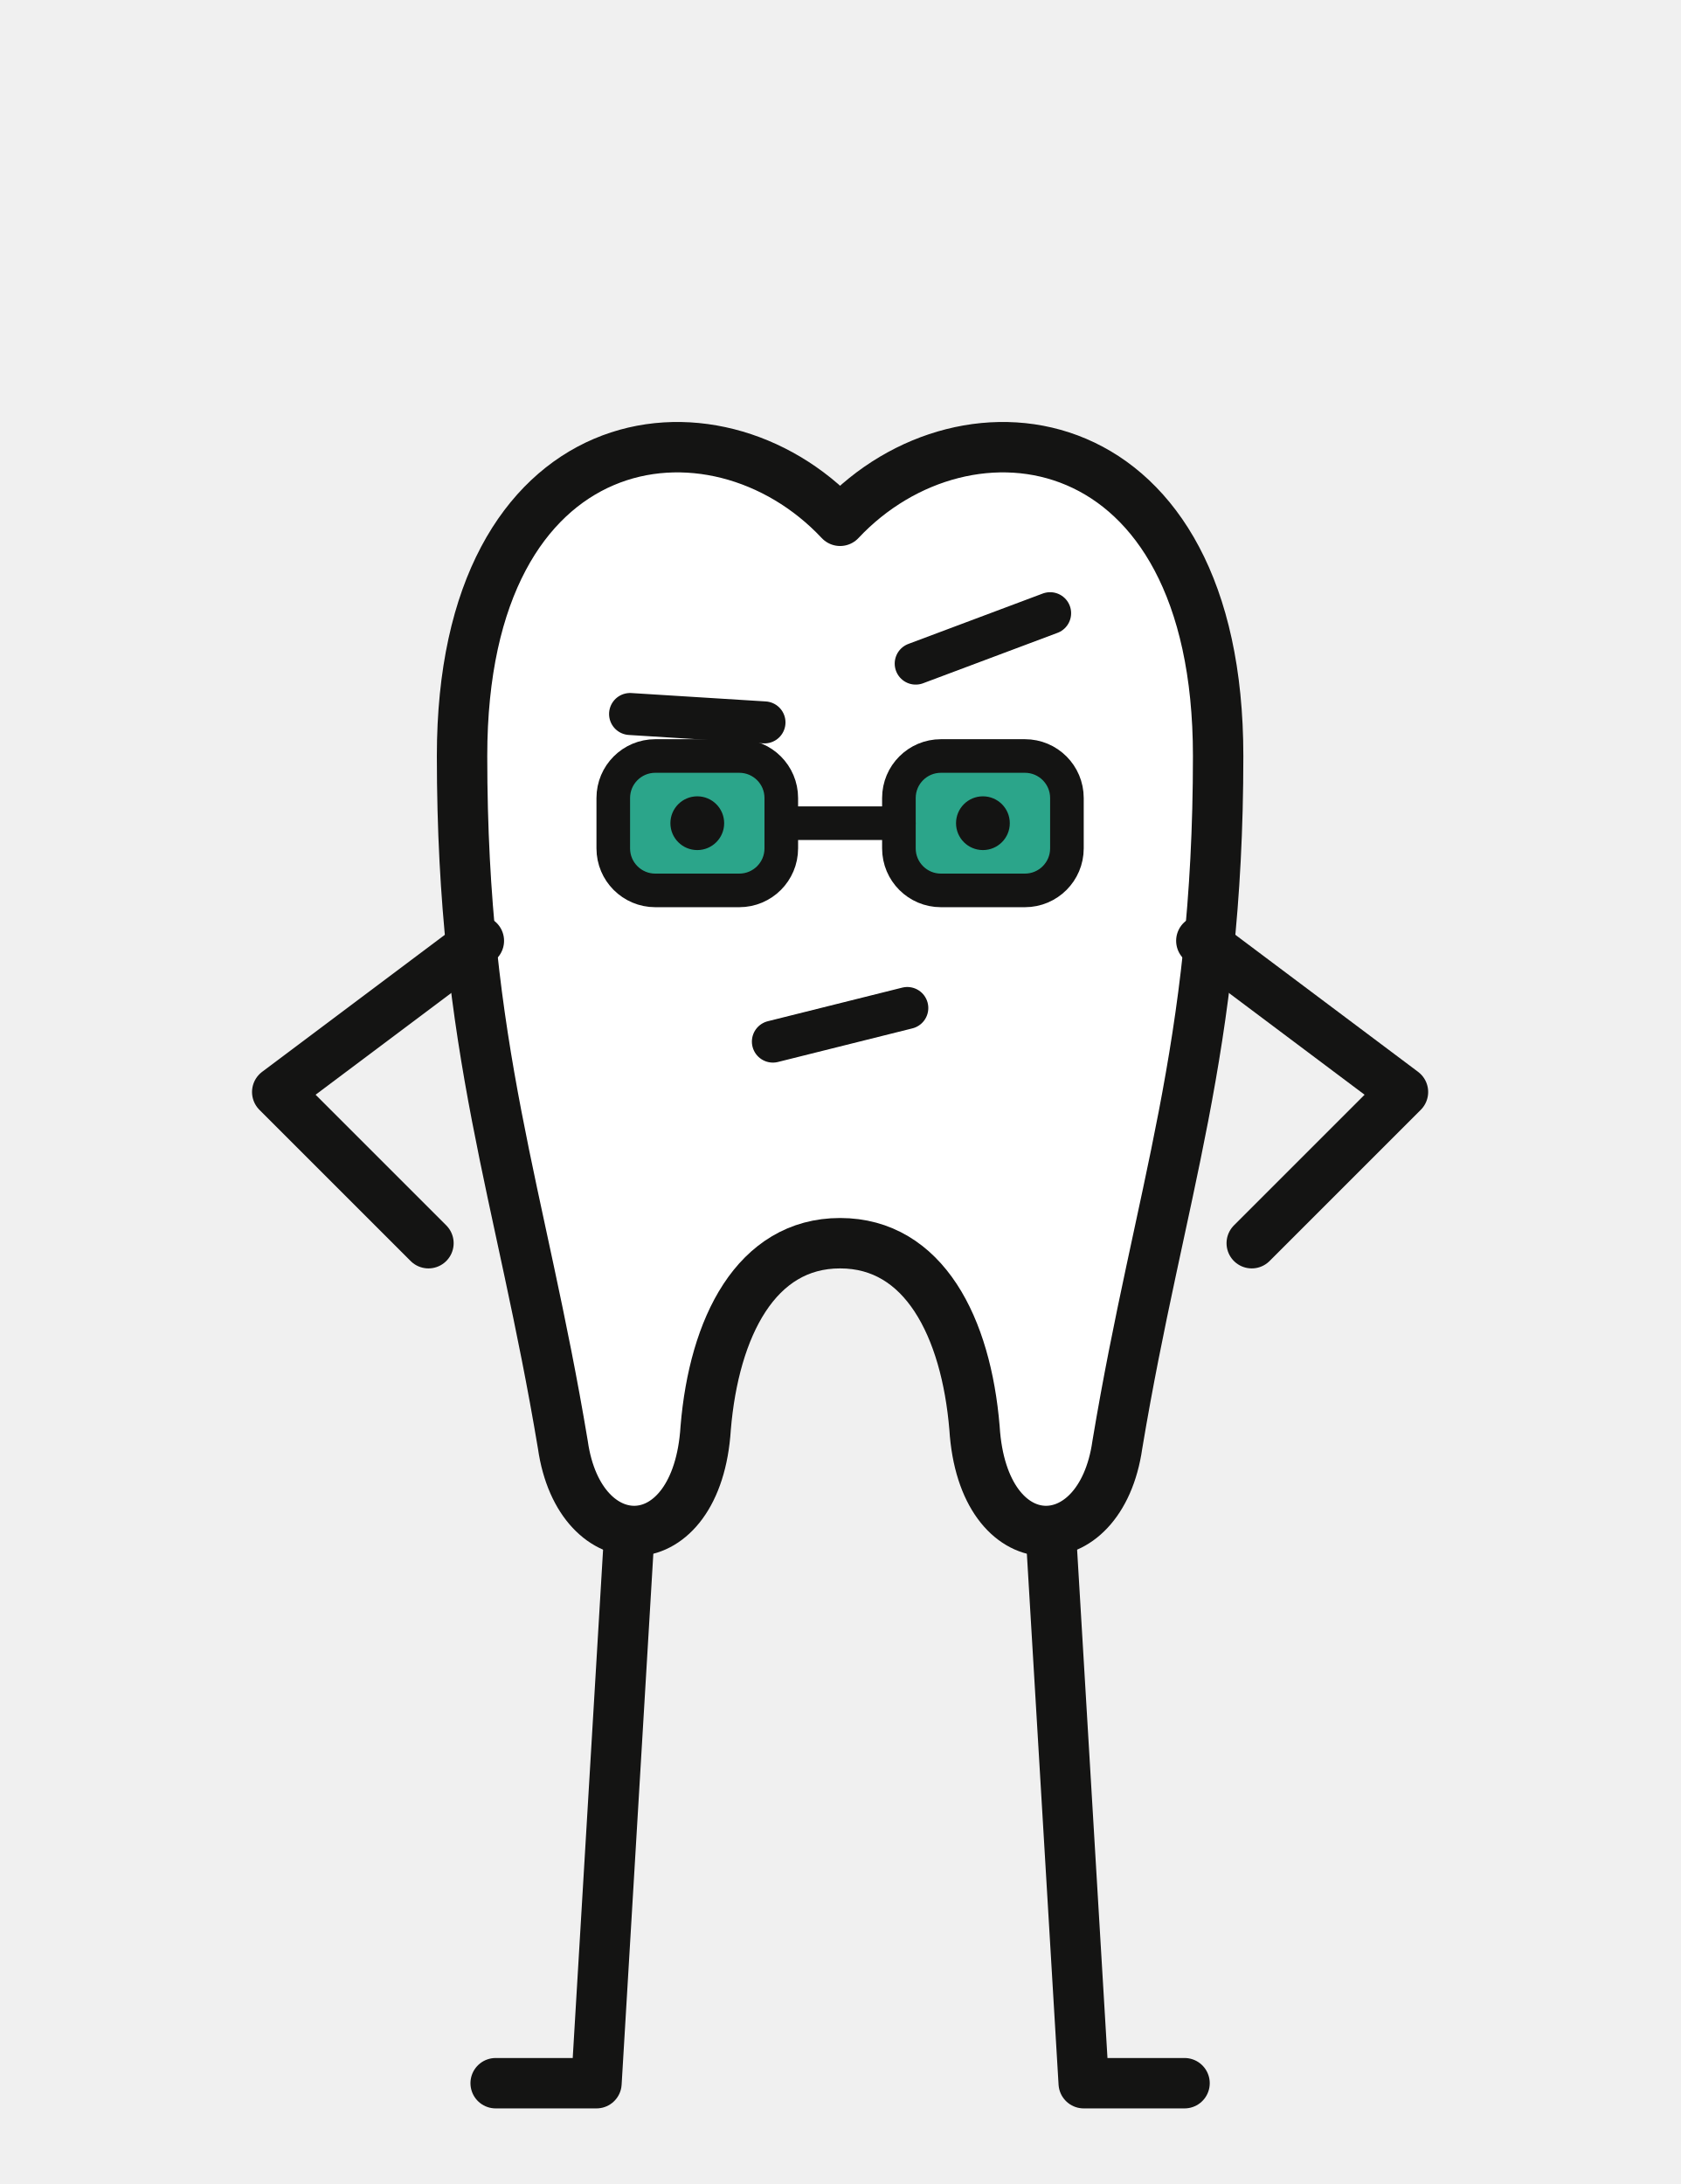
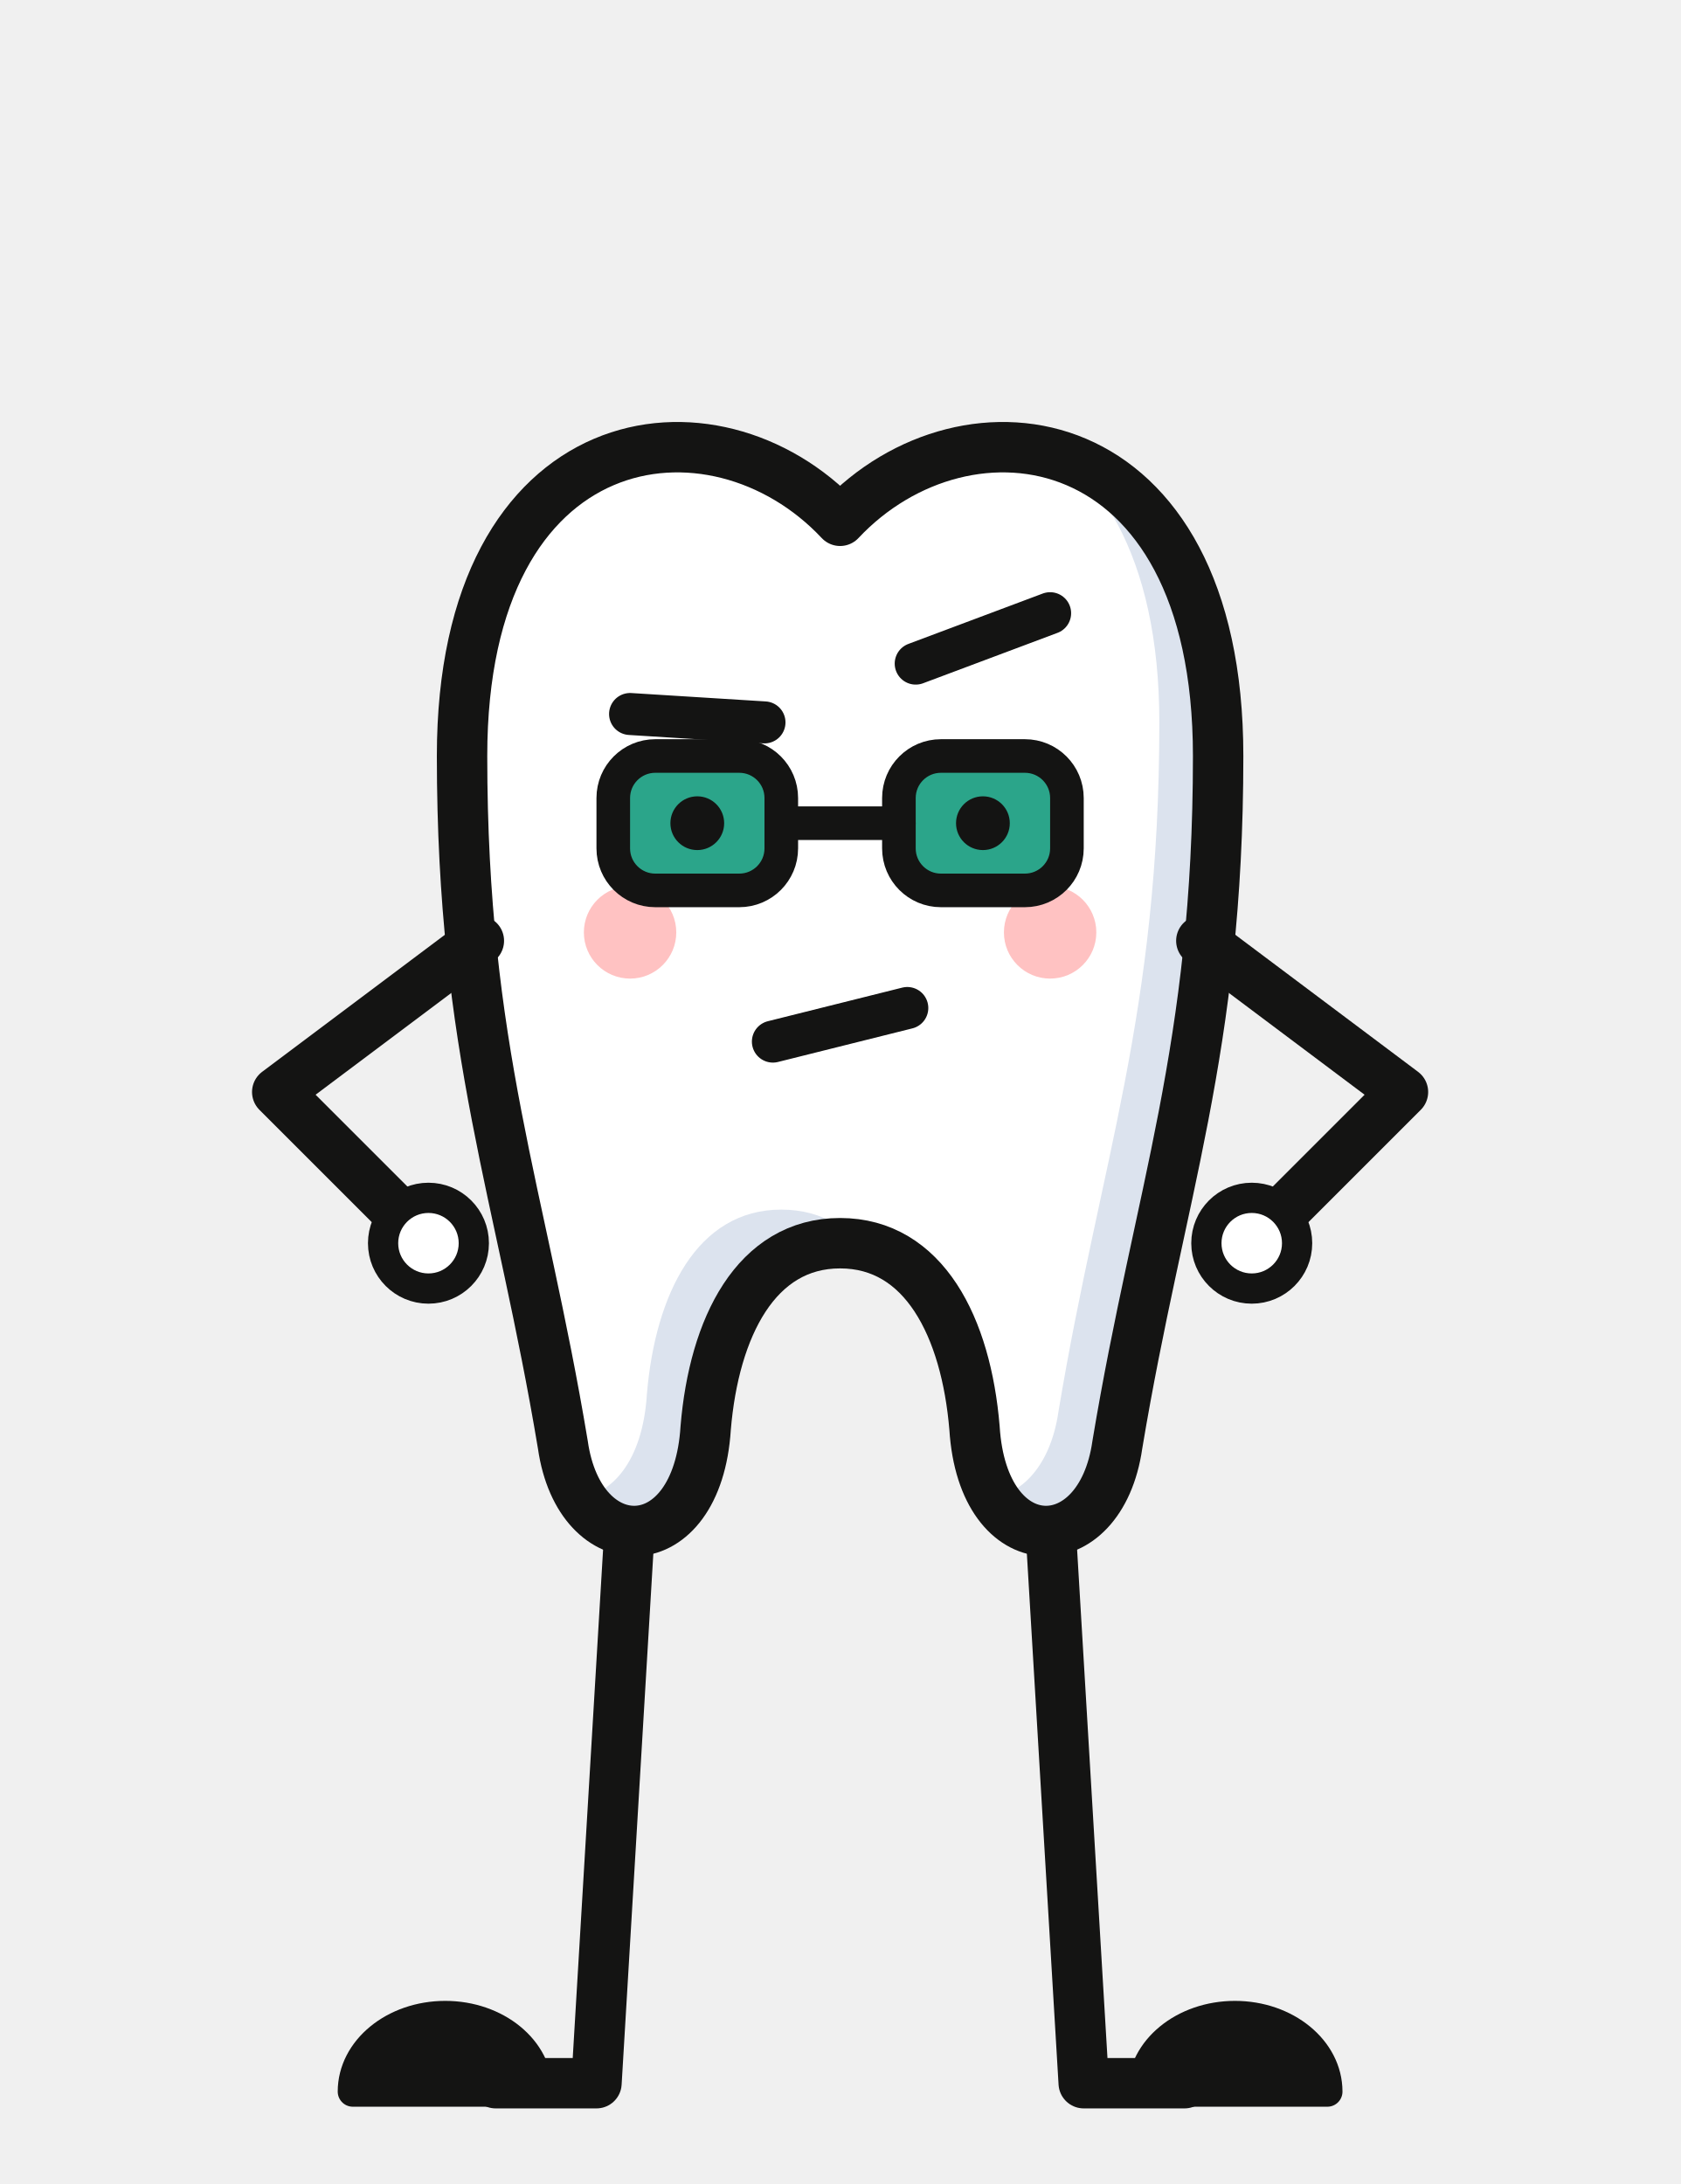
<svg xmlns="http://www.w3.org/2000/svg" viewBox="0 0 200 260" role="img" aria-label="La molaire">
  <g fill="none" stroke="#141413" stroke-width="6" stroke-linecap="round" stroke-linejoin="round">
-     <path d="M75 181 L71 248 L59 248" />
-     <path d="M125 181 L129 248 L141 248" />
-     <path d="M55 90 C55 50 85 46 100 62 C115 46 145 50 145 90 C145 125 138 142 133 172 C131 186 117 186 116 170 C115 158 110 148 100 148 C90 148 85 158 84 170 C83 186 69 186 67 172 C62 142 55 125 55 90 Z" fill="#FFFFFF" />
-     <path d="M57 112 L33 130 L51 148" />
-     <path d="M143 112 L167 130 L149 148" />
+     <defs>
+       <marker id="dc-main-1" markerUnits="userSpaceOnUse" markerWidth="60" markerHeight="40" refX="30" refY="20" viewBox="0 0 60 40" overflow="visible">
+         <circle cx="30" cy="20" r="5.4" fill="#FFFFFF" stroke="#141413" stroke-width="3.6" />
+       </marker>
+       <marker id="dc-pied-1G" markerUnits="userSpaceOnUse" markerWidth="60" markerHeight="40" refX="30" refY="20" viewBox="0 0 60 40" overflow="visible">
+         <path d="M13 21 A11 9 0 0 1 35 21 Z" fill="#141413" stroke="#141413" stroke-width="3.6" stroke-linejoin="round" />
+       </marker>
+       <marker id="dc-pied-1D" markerUnits="userSpaceOnUse" markerWidth="60" markerHeight="40" refX="30" refY="20" viewBox="0 0 60 40" overflow="visible">
+         <path d="M25 21 A11 9 0 0 1 47 21 Z" fill="#141413" stroke="#141413" stroke-width="3.6" stroke-linejoin="round" />
+       </marker>
+     </defs>
+     <path d="M75 181 L71 248 L59 248" marker-end="url(#dc-pied-1G)" />
+     <path d="M125 181 L129 248 L141 248" marker-end="url(#dc-pied-1D)" />
+     <defs>
+       <clipPath id="dc-corps-1">
+         <path d="M55 90 C55 50 85 46 100 62 C115 46 145 50 145 90 C145 125 138 142 133 172 C131 186 117 186 116 170 C115 158 110 148 100 148 C90 148 85 158 84 170 C83 186 69 186 67 172 C62 142 55 125 55 90 Z" transform="translate(7 4)" />
+       </clipPath>
+     </defs>
+     <path d="M55 90 C55 50 85 46 100 62 C115 46 145 50 145 90 C145 125 138 142 133 172 C131 186 117 186 116 170 C115 158 110 148 100 148 C90 148 85 158 84 170 C83 186 69 186 67 172 C62 142 55 125 55 90 Z" fill="#DCE3EE" stroke="none" />
+     <path d="M55 90 C55 50 85 46 100 62 C115 46 145 50 145 90 C145 125 138 142 133 172 C131 186 117 186 116 170 C115 158 110 148 100 148 C90 148 85 158 84 170 C83 186 69 186 67 172 C62 142 55 125 55 90 Z" fill="#FFFFFF" stroke="none" transform="translate(-7 -4)" clip-path="url(#dc-corps-1)" />
+     <path d="M55 90 C55 50 85 46 100 62 C115 46 145 50 145 90 C145 125 138 142 133 172 C131 186 117 186 116 170 C115 158 110 148 100 148 C90 148 85 158 84 170 C83 186 69 186 67 172 C62 142 55 125 55 90 Z" />
+     <path d="M57 112 L33 130 L51 148" marker-end="url(#dc-main-1)" />
+     <path d="M143 112 L167 130 L149 148" marker-end="url(#dc-main-1)" />
+     <circle cx="75" cy="111" r="5.5" fill="#FF9A9A" stroke="none" opacity="0.6" />
+     <circle cx="125" cy="111" r="5.5" fill="#FF9A9A" stroke="none" opacity="0.6" />
    <rect x="73" y="90" width="20" height="16" rx="5" fill="#2BA58A" stroke-width="4" />
    <rect x="107" y="90" width="20" height="16" rx="5" fill="#2BA58A" stroke-width="4" />
    <path d="M93 98 L107 98" stroke-width="4" />
    <g stroke-width="5">
      <path transform="translate(83 84) scale(1)" d="M-8 1 L8 2" />
      <path transform="translate(117 84) scale(1)" d="M-8 -5 L8 -11" />
      <g transform="translate(83 98) scale(1)">
        <circle r="3.2" fill="#141413" stroke="none" />
      </g>
      <g transform="translate(117 98) scale(1)">
        <circle r="3.2" fill="#141413" stroke="none" />
      </g>
      <path transform="translate(100 122) scale(1)" d="M-8 2 L8 -2" />
    </g>
  </g>
</svg>
